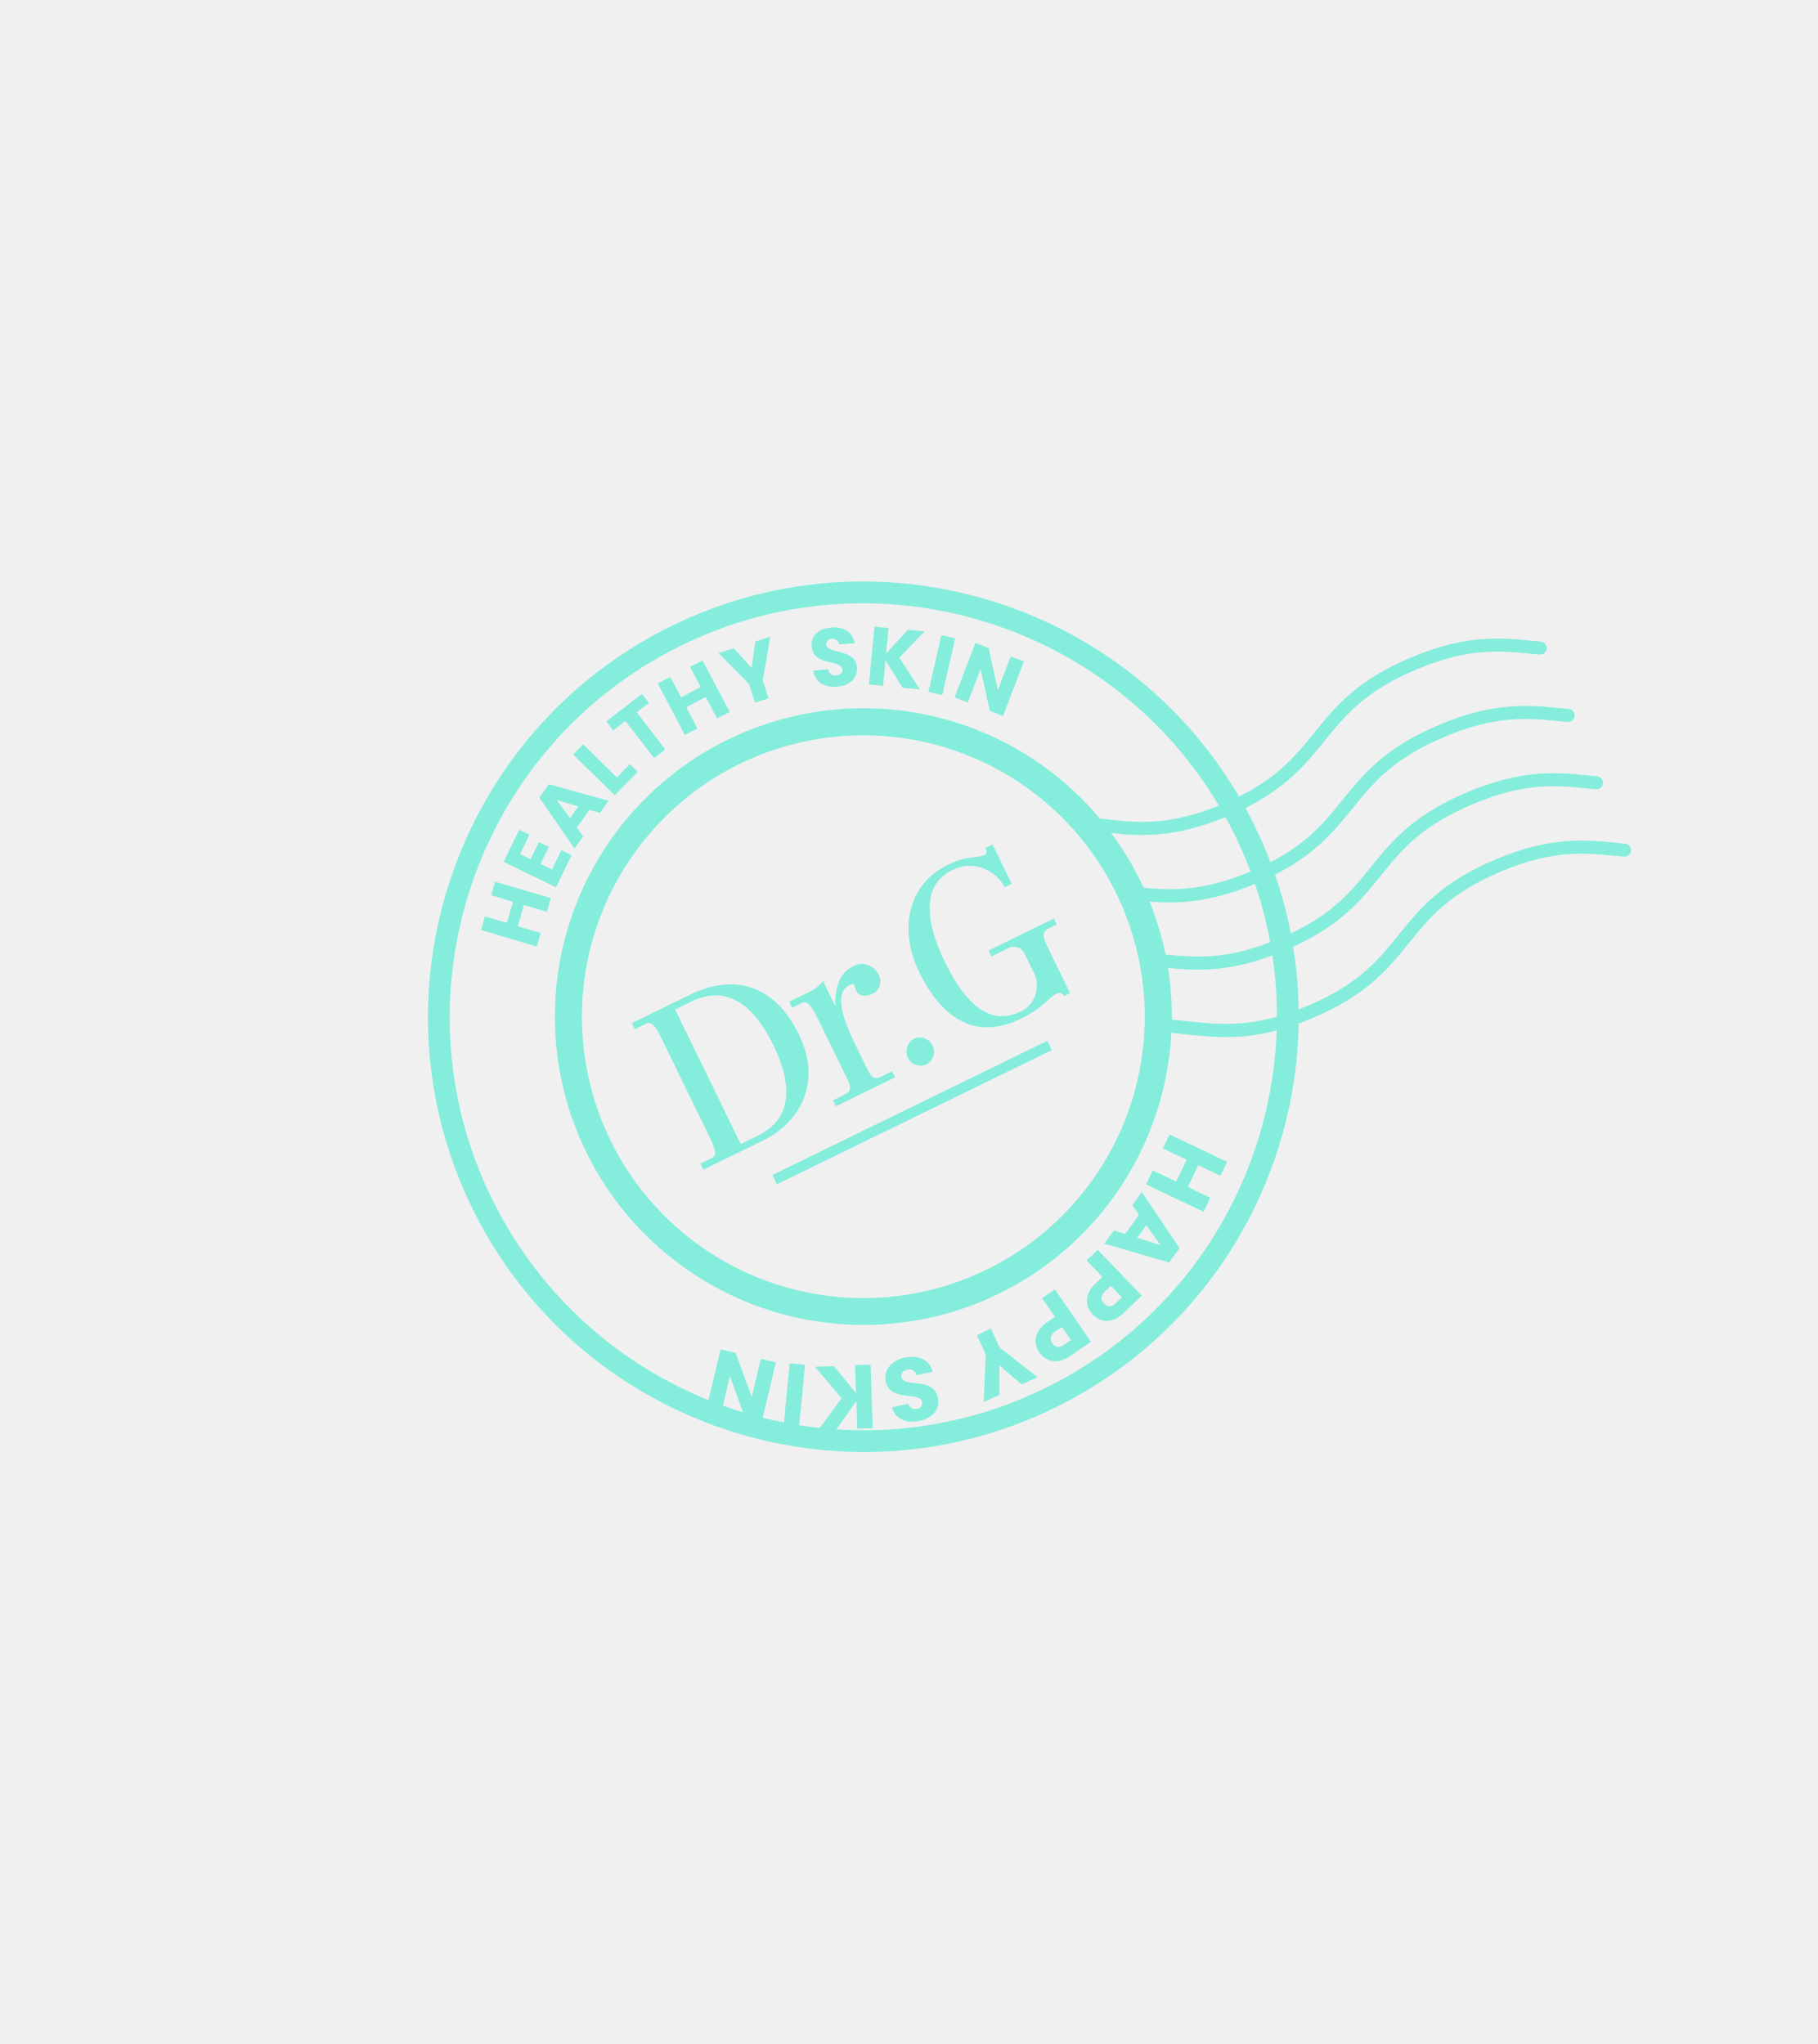
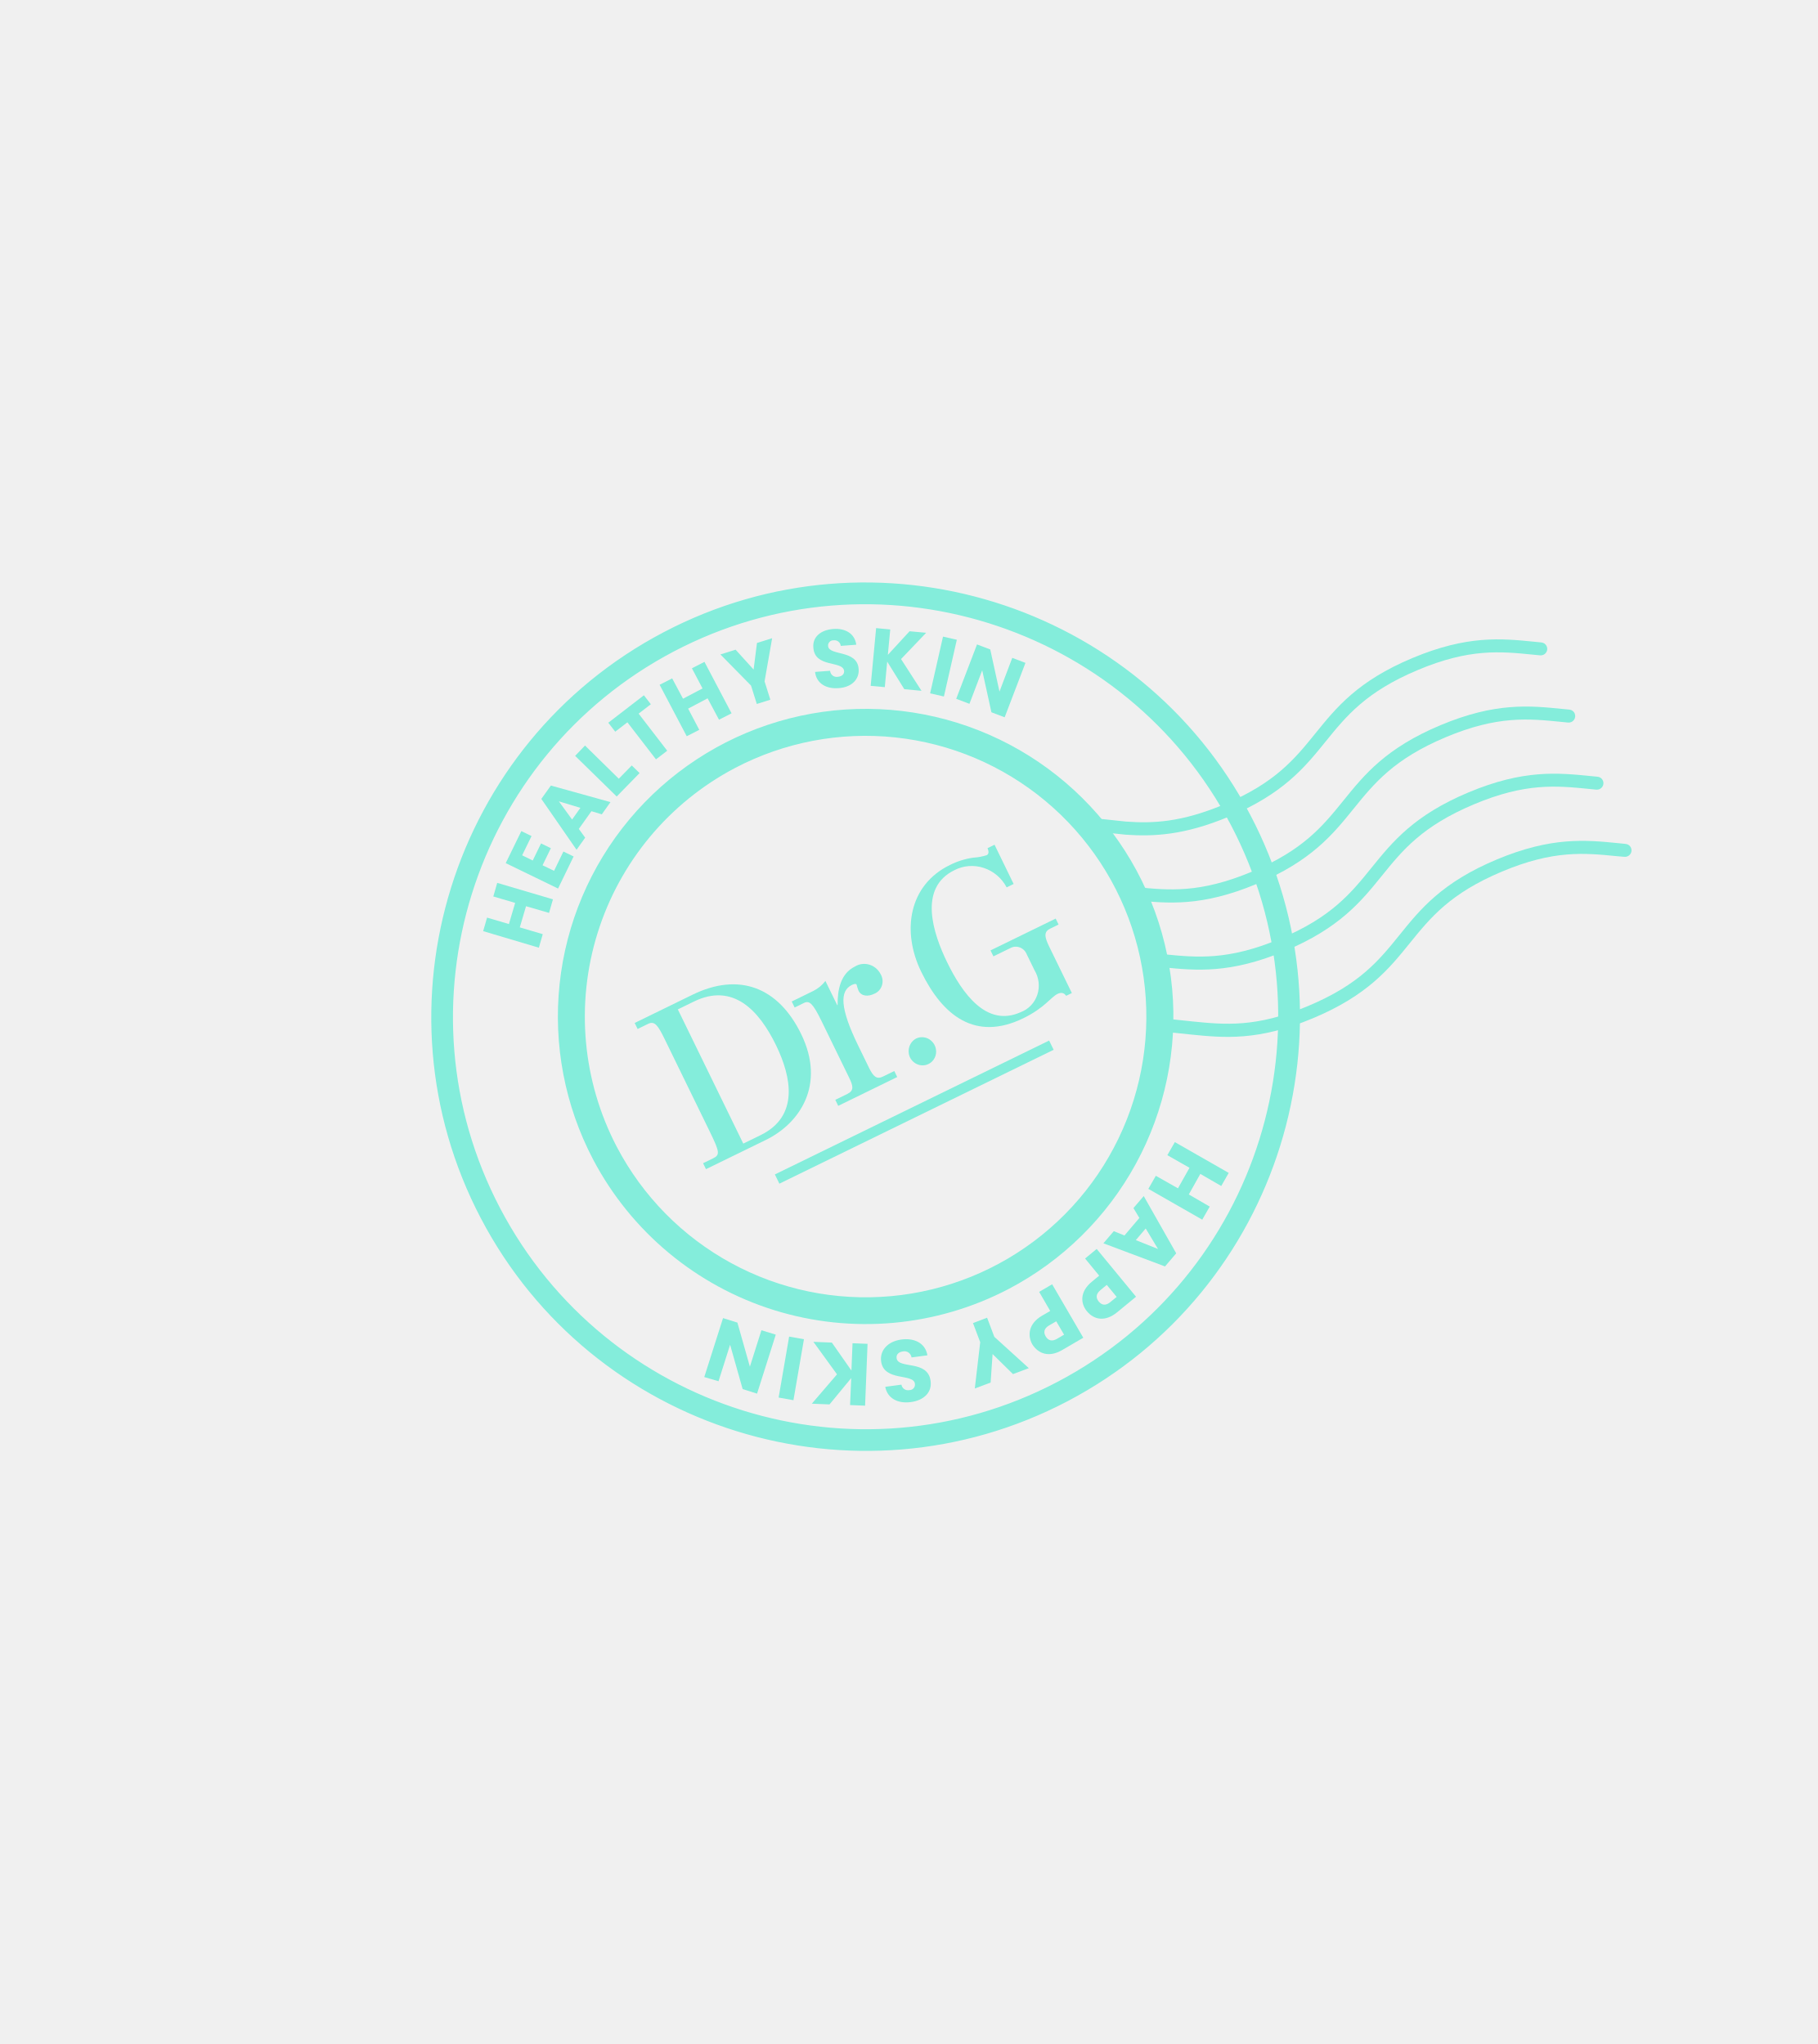
<svg xmlns="http://www.w3.org/2000/svg" width="176" height="198" viewBox="0 0 176 198" fill="none">
-   <path d="M97.484 124.942C102.718 122.199 107.02 117.964 109.847 112.775C112.674 107.586 113.899 101.676 113.367 95.79C112.834 89.905 110.569 84.31 106.856 79.713C103.144 75.115 98.151 71.722 92.51 69.962C86.869 68.202 80.833 68.155 75.165 69.826C69.497 71.496 64.452 74.811 60.667 79.349C56.883 83.887 54.529 89.446 53.904 95.322C53.279 101.198 54.411 107.128 57.156 112.361C60.843 119.369 67.159 124.63 74.719 126.988C82.279 129.347 90.466 128.611 97.484 124.942V124.942ZM70.938 74.347C75.712 71.842 81.122 70.809 86.484 71.379C91.845 71.948 96.917 74.095 101.059 77.547C105.2 80.999 108.225 85.602 109.75 90.774C111.275 95.945 111.233 101.453 109.628 106.6C108.023 111.747 104.928 116.303 100.734 119.691C96.54 123.079 91.436 125.148 86.066 125.635C80.697 126.122 75.303 125.006 70.568 122.428C65.833 119.85 61.968 115.925 59.464 111.151C56.113 104.747 55.439 97.276 57.59 90.376C59.741 83.476 64.542 77.712 70.938 74.347V74.347Z" fill="#84EDDB" />
-   <path d="M102.97 135.393C123.319 124.715 131.187 99.482 120.509 79.133C109.832 58.784 84.6 50.919 64.251 61.597C43.902 72.274 36.035 97.508 46.712 117.856C57.39 138.205 82.617 146.059 102.97 135.393ZM64.765 62.581C84.562 52.194 109.115 59.838 119.517 79.656C129.919 99.475 122.26 124.006 102.441 134.408C82.623 144.81 58.092 137.151 47.69 117.333C37.287 97.514 44.974 72.981 64.765 62.581Z" fill="#84EDDB" stroke="#84EDDB" />
-   <g clip-path="url(#clip0_1828_11019)">
-     <path d="M61.191 99.106L66.815 96.361C71.307 94.168 75.126 95.612 77.351 100.177C79.772 105.143 77.181 108.876 73.93 110.463L68.112 113.303L67.83 112.726L68.792 112.256C69.47 111.925 69.468 111.677 68.507 109.706L64.115 100.697C63.455 99.343 63.138 98.88 62.496 99.193L61.476 99.692L61.191 99.106ZM71.734 110.82L73.415 109.999C77.134 108.184 76.451 104.421 74.907 101.254C73.265 97.886 70.742 95.172 66.948 97.024L65.382 97.789L71.734 110.82Z" fill="#84EDDB" />
-     <path d="M80.666 106.578L81.83 106.01C82.506 105.68 82.402 105.233 82.008 104.425L79.33 98.932C78.505 97.24 78.161 96.91 77.637 97.165L76.72 97.613L76.436 97.029L78.545 96C78.999 95.77 79.395 95.44 79.707 95.035L80.854 97.389L80.892 97.37C80.873 95.909 81.177 94.317 82.57 93.637C82.773 93.51 83 93.428 83.237 93.396C83.474 93.363 83.716 93.38 83.948 93.447C84.181 93.513 84.398 93.627 84.588 93.781C84.777 93.935 84.934 94.127 85.049 94.344C85.153 94.511 85.22 94.699 85.245 94.894C85.27 95.088 85.253 95.285 85.195 95.471C85.136 95.656 85.038 95.825 84.908 95.966C84.777 96.107 84.617 96.216 84.439 96.286C83.896 96.551 83.206 96.565 82.921 95.98C82.845 95.791 82.783 95.596 82.737 95.397C82.667 95.255 82.408 95.361 82.272 95.427C81.088 96.005 81.109 97.663 82.885 101.306L83.944 103.48C84.386 104.387 84.718 104.6 85.301 104.316L86.393 103.782L86.677 104.366L80.95 107.162L80.666 106.578Z" fill="#84EDDB" />
-     <path d="M88.51 100.629C88.747 100.513 89.015 100.472 89.278 100.511C89.542 100.55 89.79 100.668 89.992 100.85C90.193 101.032 90.338 101.269 90.408 101.531C90.479 101.794 90.472 102.07 90.388 102.325C90.304 102.58 90.148 102.802 89.938 102.964C89.728 103.125 89.474 103.218 89.209 103.231C88.944 103.245 88.679 103.178 88.448 103.038C88.217 102.899 88.03 102.694 87.911 102.45C87.766 102.12 87.746 101.749 87.857 101.412C87.968 101.074 88.201 100.795 88.51 100.629" fill="#84EDDB" />
-     <path d="M97.979 85.618L97.301 85.949C96.827 85.05 96.028 84.37 95.077 84.058C94.127 83.746 93.102 83.826 92.226 84.281C88.703 86.001 90.149 90.402 91.53 93.234C92.987 96.224 95.338 99.566 98.659 98.069C99.038 97.927 99.38 97.702 99.66 97.408C99.941 97.114 100.152 96.759 100.28 96.369C100.408 95.979 100.45 95.563 100.401 95.15C100.352 94.738 100.215 94.34 100 93.984L99.246 92.438C99.187 92.289 99.098 92.154 98.985 92.042C98.872 91.929 98.738 91.841 98.591 91.784C98.444 91.727 98.287 91.702 98.131 91.71C97.976 91.718 97.824 91.759 97.686 91.831L96.016 92.646L95.734 92.069L102.061 88.98L102.343 89.558L101.529 89.955C100.908 90.258 100.954 90.722 101.441 91.719L103.63 96.21L103.084 96.477C102.911 96.264 102.696 96.071 102.232 96.298C101.592 96.61 100.994 97.643 98.924 98.654C94.277 100.923 91.096 98.428 89.007 94.144C87.103 90.238 87.764 85.742 91.789 83.777C92.499 83.418 93.264 83.177 94.054 83.065C94.503 83.04 94.946 82.957 95.372 82.818C95.584 82.714 95.574 82.447 95.448 82.138L96.126 81.808L97.979 85.618Z" fill="#84EDDB" />
-     <path d="M101.426 100.823L74.801 113.821L75.239 114.719L101.863 101.721L101.426 100.823Z" fill="#84EDDB" />
-   </g>
-   <path d="M111.197 99.484C111.156 99.385 111.14 99.278 111.152 99.171C111.164 99.064 111.203 98.963 111.265 98.875C111.327 98.788 111.41 98.718 111.506 98.671C111.603 98.625 111.71 98.603 111.817 98.61C112.54 98.654 114.628 98.89 115.322 98.96C118.504 99.276 121.506 99.576 126.533 97.476C131.559 95.376 133.455 93.025 135.461 90.539C137.468 88.054 139.569 85.457 144.889 83.233C150.209 81.01 153.513 81.34 156.71 81.657L157.393 81.727C157.507 81.736 157.615 81.777 157.708 81.844C157.8 81.912 157.871 82.003 157.915 82.109C157.956 82.209 157.971 82.319 157.958 82.427C157.944 82.535 157.903 82.638 157.838 82.726C157.773 82.814 157.687 82.883 157.587 82.927C157.488 82.972 157.379 82.989 157.27 82.979L156.577 82.92C153.397 82.602 150.395 82.303 145.377 84.415C140.359 86.527 138.455 88.866 136.446 91.349C134.438 93.832 132.341 96.433 127.021 98.657C121.701 100.88 118.394 100.552 115.2 100.234C114.512 100.167 112.44 99.934 111.746 99.89C111.628 99.883 111.514 99.844 111.418 99.775C111.321 99.707 111.245 99.613 111.2 99.504L111.197 99.484Z" fill="#84EDDB" />
-   <path d="M110.893 93.226C110.852 93.127 110.837 93.019 110.848 92.913C110.86 92.806 110.899 92.705 110.961 92.617C111.023 92.53 111.106 92.46 111.203 92.413C111.299 92.367 111.406 92.346 111.513 92.352C112.236 92.396 111.903 92.366 112.595 92.437C115.776 92.753 118.779 93.053 123.805 90.953C128.832 88.853 130.728 86.502 132.738 84.017C134.749 81.532 136.841 78.934 142.161 76.711C147.482 74.487 150.788 74.816 153.983 75.134L154.671 75.2C154.784 75.211 154.892 75.252 154.984 75.32C155.075 75.387 155.147 75.479 155.19 75.584C155.231 75.685 155.246 75.794 155.233 75.903C155.219 76.011 155.178 76.114 155.113 76.201C155.049 76.289 154.962 76.358 154.863 76.403C154.763 76.447 154.654 76.465 154.545 76.454L153.86 76.387C150.678 76.07 147.676 75.77 142.658 77.882C137.64 79.995 135.735 82.334 133.727 84.817C131.719 87.299 129.621 89.901 124.301 92.125C118.981 94.348 115.675 94.02 112.48 93.701C111.792 93.635 112.144 93.666 111.451 93.623C111.333 93.616 111.219 93.576 111.122 93.508C111.025 93.44 110.95 93.346 110.904 93.237L110.893 93.226Z" fill="#84EDDB" />
-   <path d="M110.246 86.793C110.205 86.694 110.189 86.586 110.201 86.48C110.213 86.373 110.252 86.271 110.314 86.184C110.376 86.096 110.459 86.026 110.555 85.98C110.652 85.933 110.759 85.912 110.866 85.918C111.589 85.963 109.176 85.843 109.87 85.912C113.05 86.23 116.052 86.53 121.079 84.43C126.105 82.33 128.001 79.979 130.011 77.494C132.022 75.009 134.114 72.415 139.43 70.191C144.746 67.967 148.054 68.298 151.249 68.616L151.934 68.684C152.047 68.695 152.155 68.737 152.246 68.805C152.338 68.873 152.408 68.964 152.451 69.07C152.493 69.17 152.508 69.28 152.494 69.388C152.481 69.496 152.44 69.599 152.375 69.687C152.31 69.775 152.223 69.844 152.124 69.888C152.024 69.933 151.915 69.951 151.807 69.94L151.121 69.872C147.942 69.554 144.937 69.256 139.921 71.367C134.906 73.477 132.999 75.818 130.988 78.302C128.978 80.787 126.885 83.385 121.563 85.61C116.24 87.836 112.938 87.504 109.742 87.187C109.054 87.121 111.488 87.24 110.791 87.198C110.673 87.191 110.56 87.151 110.463 87.082C110.367 87.014 110.291 86.92 110.245 86.812L110.246 86.793Z" fill="#84EDDB" />
-   <path d="M104.584 80.059C104.542 79.96 104.527 79.853 104.539 79.746C104.551 79.64 104.589 79.538 104.651 79.45C104.713 79.363 104.797 79.293 104.893 79.246C104.99 79.2 105.097 79.179 105.204 79.185C105.929 79.228 104.562 79.118 105.256 79.187C105.839 79.245 105.223 79.15 108.887 79.547C111.491 79.736 114.246 79.622 118.352 77.907C123.378 75.807 125.274 73.456 127.284 70.971C129.295 68.486 131.388 65.888 136.71 63.663C142.033 61.438 145.335 61.77 148.529 62.088L149.214 62.156C149.328 62.166 149.436 62.208 149.528 62.275C149.619 62.343 149.69 62.434 149.734 62.54C149.776 62.64 149.791 62.75 149.778 62.858C149.765 62.966 149.724 63.069 149.659 63.156C149.594 63.244 149.508 63.313 149.409 63.357C149.309 63.401 149.2 63.419 149.092 63.408L148.404 63.342C145.224 63.024 142.222 62.724 137.204 64.837C132.186 66.949 130.282 69.288 128.271 71.772C126.26 74.257 124.168 76.855 118.845 79.081C114.531 80.884 111.545 81.008 108.866 80.821C105.159 80.422 105.743 80.515 105.137 80.455C105.833 80.497 104.45 80.385 105.137 80.455C105.019 80.448 104.905 80.408 104.809 80.34C104.712 80.272 104.637 80.178 104.591 80.069L104.584 80.059Z" fill="#84EDDB" />
-   <g clip-path="url(#clip1_1828_11019)">
-     <path d="M50.741 87.671L50.136 89.721L52.363 90.381L51.984 91.693L46.584 90.087L46.963 88.774L49.081 89.399L49.686 87.348L47.569 86.724L47.947 85.407L53.35 87.002L52.972 88.32L50.741 87.671Z" fill="#84EDDB" />
-     <path d="M51.275 80.861L50.364 82.729L51.391 83.231L52.196 81.575L53.148 82.039L52.343 83.695L53.459 84.233L54.364 82.361L55.353 82.841L53.846 85.951L48.773 83.487L50.286 80.381L51.275 80.861Z" fill="#84EDDB" />
-     <path d="M57.082 78.454L55.859 80.17L56.475 81.019L55.639 82.194L52.226 77.26L53.151 75.966L58.929 77.571L58.089 78.756L57.082 78.454ZM53.923 77.496L55.207 79.259L56.011 78.128L53.923 77.496Z" fill="#84EDDB" />
-     <path d="M56.462 72.093L59.736 75.31L60.995 74.024L61.752 74.764L59.533 77.034L55.504 73.092L56.462 72.093Z" fill="#84EDDB" />
-     <path d="M58.717 69.879L62.169 67.218L62.842 68.087L61.658 68.997L64.429 72.596L63.339 73.431L60.569 69.838L59.39 70.748L58.717 69.879Z" fill="#84EDDB" />
-     <path d="M68.345 67.514L66.459 68.512L67.538 70.568L66.322 71.189L63.695 66.2L64.912 65.579L65.963 67.551L67.855 66.553L66.825 64.599L68.042 63.978L70.668 68.967L69.452 69.588L68.345 67.514Z" fill="#84EDDB" />
-     <path d="M69.588 63.26L71.056 62.796L72.804 64.722L73.132 62.143L74.602 61.685L73.868 65.871L74.426 67.648L73.114 68.061L72.555 66.279L69.588 63.26Z" fill="#84EDDB" />
-     <path d="M81.086 66.516C79.877 66.632 78.886 66.081 78.762 64.948L80.22 64.839C80.226 64.928 80.251 65.014 80.292 65.093C80.334 65.171 80.391 65.24 80.461 65.296C80.531 65.351 80.612 65.39 80.698 65.412C80.784 65.434 80.874 65.438 80.962 65.424C81.361 65.385 81.604 65.175 81.578 64.86C81.479 63.82 78.733 64.593 78.598 62.598C78.496 61.534 79.346 60.877 80.522 60.785C81.699 60.692 82.619 61.24 82.757 62.311L81.254 62.425C81.246 62.343 81.221 62.264 81.181 62.192C81.142 62.121 81.088 62.058 81.023 62.007C80.959 61.957 80.884 61.92 80.805 61.899C80.726 61.879 80.643 61.874 80.562 61.886C80.489 61.88 80.415 61.891 80.346 61.917C80.277 61.943 80.215 61.984 80.163 62.038C80.112 62.09 80.073 62.154 80.049 62.224C80.025 62.294 80.017 62.368 80.025 62.441C80.119 63.416 82.846 62.772 82.986 64.65C83.075 65.579 82.399 66.421 81.086 66.516Z" fill="#84EDDB" />
-     <path d="M85.754 63.95L85.522 66.429L84.153 66.303L84.681 60.704L86.05 60.835L85.817 63.299L87.923 61.009L89.531 61.157L87.097 63.706L89.081 66.784L87.412 66.626L85.754 63.95Z" fill="#84EDDB" />
-     <path d="M91.165 61.526L92.505 61.831L91.252 67.333L89.916 67.027L91.165 61.526Z" fill="#84EDDB" />
-     <path d="M99.156 64.074L97.14 69.351L95.857 68.864L94.963 64.793L93.726 68.044L92.443 67.557L94.46 62.284L95.743 62.772L96.638 66.857L97.879 63.586L99.156 64.074Z" fill="#84EDDB" />
-   </g>
-   <g clip-path="url(#clip2_1828_11019)">
-     <path d="M113.919 114.457L114.909 112.334L112.619 111.25L113.264 109.896L118.837 112.549L118.192 113.903L116.029 112.86L115.039 114.984L117.206 116.031L116.561 117.384L110.987 114.732L111.632 113.378L113.919 114.457Z" fill="#84EDDB" />
-     <path d="M108.965 119.532L110.313 117.681L109.652 116.745L110.583 115.477L114.23 120.914L113.217 122.299L106.936 120.463L107.876 119.182L108.965 119.532ZM112.393 120.62L111.019 118.678L110.126 119.904L112.393 120.62Z" fill="#84EDDB" />
-     <path d="M106.091 124.339L106.758 123.697L105.235 122.101L106.313 121.065L110.571 125.511L108.817 127.189C107.726 128.234 106.594 128.136 105.811 127.32C105.1 126.58 104.948 125.417 106.091 124.339ZM106.991 125.121C106.563 125.535 106.583 125.925 106.911 126.268C107.239 126.61 107.632 126.649 108.061 126.235L108.652 125.672L107.582 124.558L106.991 125.121Z" fill="#84EDDB" />
-     <path d="M101.403 128.086L102.168 127.562L100.928 125.752L102.16 124.902L105.647 129.972L103.646 131.349C102.409 132.203 101.326 131.916 100.642 131.012C100.077 130.147 100.11 128.975 101.403 128.086ZM102.172 129.002C101.679 129.341 101.64 129.734 101.911 130.12C102.182 130.505 102.559 130.612 103.047 130.277L103.718 129.811L102.841 128.543L102.172 129.002Z" fill="#84EDDB" />
-     <path d="M100.476 133.398L98.95 134.106L96.779 132.272L96.797 135.11L95.271 135.818L95.463 131.187L94.603 129.343L95.963 128.706L96.822 130.549L100.476 133.398Z" fill="#84EDDB" />
-     <path d="M87.587 131.52C88.875 131.233 90.029 131.678 90.324 132.884L88.765 133.212C88.744 133.117 88.704 133.027 88.647 132.948C88.591 132.868 88.518 132.802 88.435 132.752C88.351 132.701 88.258 132.669 88.161 132.656C88.065 132.644 87.966 132.651 87.873 132.678C87.446 132.767 87.213 133.04 87.289 133.395C87.521 134.51 90.41 133.279 90.833 135.419C91.07 136.558 90.266 137.393 89.011 137.65C87.755 137.906 86.679 137.456 86.379 136.323L87.966 135.988C87.987 136.074 88.025 136.156 88.079 136.227C88.132 136.299 88.199 136.359 88.276 136.404C88.353 136.449 88.438 136.478 88.527 136.489C88.615 136.501 88.705 136.494 88.791 136.469C88.871 136.465 88.95 136.444 89.021 136.406C89.093 136.368 89.154 136.314 89.203 136.25C89.251 136.185 89.284 136.11 89.3 136.031C89.316 135.952 89.314 135.871 89.295 135.792C89.076 134.749 86.199 135.841 85.778 133.823C85.569 132.82 86.198 131.836 87.587 131.52Z" fill="#84EDDB" />
-     <path d="M82.903 134.962L82.81 132.243L84.303 132.191L84.519 138.342L83.026 138.393L82.94 135.71L80.984 138.482L79.224 138.543L81.502 135.445L78.921 132.396L80.756 132.334L82.903 134.962Z" fill="#84EDDB" />
-     <path d="M77.376 138.334L75.887 138.183L76.473 132.058L77.962 132.209L77.376 138.334Z" fill="#84EDDB" />
-     <path d="M68.363 136.704L69.783 130.717L71.241 131.056L72.808 135.332L73.68 131.636L75.136 131.963L73.72 137.954L72.258 137.61L70.683 133.306L69.806 137.013L68.363 136.704Z" fill="#84EDDB" />
+   <g clip-path="url(#clip0_73_23465)">
+     <path d="M97.672 124.866C102.893 122.128 107.185 117.904 110.005 112.727C112.825 107.55 114.046 101.654 113.515 95.782C112.983 89.911 110.722 84.33 107.019 79.743C103.315 75.157 98.334 71.772 92.706 70.017C87.078 68.262 81.056 68.215 75.402 69.882C69.748 71.549 64.715 74.856 60.94 79.384C57.165 83.912 54.817 89.457 54.194 95.32C53.571 101.182 54.7 107.097 57.439 112.317C61.118 119.309 67.419 124.556 74.961 126.909C82.503 129.261 90.671 128.526 97.672 124.866ZM71.185 74.393C75.948 71.894 81.345 70.863 86.694 71.431C92.043 71.999 97.103 74.14 101.235 77.584C105.366 81.028 108.384 85.619 109.906 90.778C111.428 95.937 111.386 101.431 109.786 106.566C108.185 111.702 105.098 116.247 100.914 119.627C96.73 123.008 91.638 125.072 86.281 125.558C80.925 126.044 75.544 124.931 70.82 122.359C66.096 119.788 62.24 115.873 59.741 111.11C56.398 104.722 55.725 97.268 57.871 90.385C60.016 83.501 64.805 77.75 71.185 74.393Z" fill="#84EDDB" />
+     <path d="M103.147 135.296C123.447 124.643 131.294 99.469 120.64 79.169C109.987 58.87 84.815 51.025 64.515 61.679C44.216 72.332 36.369 97.506 47.022 117.805C57.676 138.105 82.844 145.938 103.147 135.296ZM65.028 62.661C84.777 52.297 109.272 59.921 119.651 79.692C130.03 99.462 122.39 123.935 102.62 134.314C82.849 144.693 58.376 137.053 47.997 117.283C37.618 97.512 45.286 73.038 65.028 62.661Z" fill="#84EDDB" stroke="#84EDDB" stroke-width="0.999" />
+     <g clip-path="url(#clip1_73_23465)">
+       <path d="M61.463 99.094L67.073 96.354C71.554 94.166 75.364 95.607 77.584 100.161C80 105.114 77.416 108.838 74.172 110.422L68.368 113.256L68.087 112.68L69.047 112.212C69.723 111.882 69.721 111.634 68.763 109.668L64.38 100.68C63.722 99.33 63.405 98.868 62.765 99.18L61.748 99.677L61.463 99.094ZM71.982 110.779L73.659 109.96C77.369 108.148 76.687 104.395 75.146 101.235C73.508 97.875 70.991 95.168 67.206 97.016L65.644 97.779L71.982 110.779Z" fill="#84EDDB" />
+       <path d="M80.893 106.539L82.055 105.972C82.729 105.643 82.625 105.197 82.232 104.391L79.56 98.911C78.737 97.224 78.394 96.894 77.871 97.149L76.957 97.595L76.673 97.013L78.777 95.986C79.23 95.756 79.625 95.427 79.936 95.023L81.081 97.371L81.118 97.353C81.099 95.895 81.402 94.307 82.792 93.628C82.994 93.502 83.221 93.42 83.457 93.387C83.694 93.355 83.935 93.372 84.167 93.438C84.399 93.504 84.616 93.618 84.805 93.772C84.994 93.926 85.151 94.117 85.266 94.333C85.369 94.5 85.436 94.687 85.461 94.882C85.486 95.076 85.469 95.273 85.411 95.458C85.353 95.643 85.255 95.811 85.124 95.952C84.994 96.092 84.834 96.201 84.656 96.271C84.115 96.535 83.427 96.549 83.142 95.966C83.066 95.777 83.005 95.582 82.959 95.384C82.889 95.242 82.63 95.348 82.494 95.414C81.313 95.991 81.335 97.645 83.107 101.279L84.164 103.448C84.605 104.352 84.936 104.565 85.517 104.281L86.607 103.749L86.89 104.331L81.177 107.121L80.893 106.539Z" fill="#84EDDB" />
+       <path d="M88.717 100.603C88.954 100.487 89.221 100.446 89.484 100.485C89.747 100.525 89.995 100.642 90.195 100.823C90.396 101.005 90.541 101.241 90.611 101.503C90.681 101.765 90.674 102.04 90.591 102.295C90.507 102.549 90.351 102.771 90.142 102.932C89.932 103.093 89.68 103.186 89.415 103.199C89.15 103.213 88.886 103.146 88.656 103.007C88.425 102.868 88.239 102.664 88.12 102.419C87.975 102.091 87.956 101.721 88.066 101.384C88.177 101.047 88.409 100.768 88.717 100.603Z" fill="#84EDDB" />
+       <path d="M98.163 85.629L97.487 85.959C97.014 85.062 96.217 84.384 95.269 84.073C94.32 83.761 93.298 83.841 92.424 84.296C88.91 86.012 90.353 90.402 91.73 93.227C93.184 96.21 95.53 99.544 98.843 98.05C99.221 97.909 99.562 97.684 99.842 97.39C100.121 97.097 100.332 96.743 100.46 96.354C100.588 95.965 100.629 95.55 100.58 95.138C100.532 94.727 100.395 94.33 100.18 93.975L99.428 92.432C99.369 92.284 99.28 92.15 99.167 92.037C99.055 91.925 98.921 91.838 98.774 91.781C98.627 91.724 98.471 91.698 98.316 91.706C98.16 91.714 98.009 91.755 97.872 91.827L96.206 92.641L95.925 92.064L102.236 88.983L102.517 89.559L101.705 89.955C101.086 90.258 101.132 90.721 101.617 91.715L103.802 96.196L103.257 96.462C103.084 96.25 102.87 96.057 102.407 96.283C101.768 96.595 101.172 97.625 99.107 98.633C94.471 100.897 91.297 98.409 89.214 94.135C87.314 90.239 87.973 85.753 91.988 83.793C92.696 83.434 93.459 83.194 94.248 83.082C94.696 83.057 95.137 82.974 95.562 82.836C95.774 82.732 95.764 82.466 95.639 82.158L96.315 81.828L98.163 85.629Z" fill="#84EDDB" />
+       <path d="M101.601 100.797L75.041 113.766L75.478 114.661L102.038 101.692L101.601 100.797Z" fill="#84EDDB" />
+     </g>
+     <path d="M111.35 99.468C111.309 99.369 111.294 99.262 111.306 99.156C111.318 99.049 111.356 98.948 111.418 98.861C111.48 98.773 111.563 98.703 111.659 98.657C111.756 98.611 111.862 98.59 111.969 98.596C112.69 98.64 114.773 98.875 115.466 98.945C118.64 99.26 121.635 99.559 126.65 97.463C131.664 95.368 133.555 93.022 135.556 90.543C137.558 88.063 139.654 85.472 144.961 83.254C150.268 81.035 153.565 81.364 156.754 81.68L157.435 81.75C157.549 81.759 157.657 81.8 157.749 81.867C157.841 81.934 157.912 82.025 157.956 82.131C157.997 82.231 158.012 82.341 157.999 82.449C157.985 82.556 157.944 82.659 157.88 82.746C157.815 82.834 157.729 82.903 157.629 82.947C157.53 82.992 157.421 83.01 157.313 82.999L156.621 82.941C153.449 82.624 150.454 82.325 145.448 84.432C140.442 86.54 138.543 88.873 136.539 91.35C134.536 93.828 132.444 96.423 127.137 98.642C121.829 100.86 118.53 100.533 115.344 100.215C114.658 100.149 112.591 99.916 111.899 99.873C111.781 99.866 111.667 99.827 111.571 99.759C111.474 99.691 111.399 99.597 111.354 99.488L111.35 99.468Z" fill="#84EDDB" />
+     <path d="M111.046 93.227C111.005 93.128 110.99 93.02 111.002 92.914C111.013 92.808 111.052 92.707 111.114 92.619C111.176 92.532 111.259 92.462 111.355 92.415C111.451 92.369 111.558 92.348 111.665 92.354C112.386 92.398 112.054 92.368 112.744 92.439C115.918 92.754 118.913 93.053 123.928 90.958C128.942 88.862 130.833 86.517 132.838 84.038C134.844 81.559 136.932 78.967 142.239 76.748C147.546 74.53 150.845 74.857 154.032 75.175L154.718 75.241C154.831 75.251 154.939 75.292 155.03 75.36C155.122 75.427 155.193 75.518 155.236 75.624C155.278 75.724 155.292 75.834 155.279 75.941C155.266 76.049 155.225 76.152 155.16 76.239C155.095 76.327 155.009 76.396 154.91 76.44C154.81 76.484 154.701 76.502 154.593 76.492L153.909 76.424C150.735 76.109 147.74 75.81 142.734 77.917C137.728 80.025 135.828 82.358 133.825 84.836C131.822 87.313 129.73 89.908 124.422 92.127C119.115 94.346 115.816 94.018 112.63 93.701C111.943 93.635 112.295 93.666 111.602 93.622C111.485 93.616 111.371 93.576 111.274 93.508C111.178 93.44 111.103 93.346 111.057 93.237L111.046 93.227Z" fill="#84EDDB" />
+     <path d="M110.4 86.808C110.359 86.709 110.343 86.602 110.355 86.495C110.367 86.389 110.406 86.287 110.467 86.2C110.529 86.113 110.612 86.043 110.709 85.997C110.805 85.95 110.911 85.929 111.018 85.935C111.74 85.98 109.333 85.86 110.025 85.929C113.197 86.246 116.192 86.545 121.207 84.45C126.221 82.354 128.112 80.009 130.118 77.53C132.123 75.051 134.21 72.463 139.513 70.244C144.816 68.024 148.117 68.354 151.304 68.672L151.988 68.74C152.1 68.751 152.208 68.792 152.299 68.86C152.39 68.928 152.461 69.019 152.503 69.124C152.545 69.225 152.559 69.334 152.546 69.442C152.533 69.55 152.492 69.653 152.427 69.74C152.362 69.827 152.276 69.897 152.177 69.941C152.078 69.985 151.968 70.003 151.86 69.993L151.176 69.925C148.004 69.608 145.007 69.311 140.003 71.416C135 73.522 133.098 75.857 131.092 78.336C129.087 80.815 126.999 83.407 121.69 85.627C116.38 87.848 113.086 87.517 109.897 87.201C109.21 87.135 111.639 87.254 110.944 87.212C110.826 87.205 110.713 87.165 110.617 87.097C110.52 87.029 110.445 86.935 110.399 86.827L110.4 86.808Z" fill="#84EDDB" />
+     <path d="M104.752 80.096C104.71 79.998 104.695 79.89 104.707 79.784C104.719 79.678 104.757 79.576 104.819 79.489C104.881 79.402 104.964 79.332 105.06 79.285C105.157 79.239 105.263 79.218 105.37 79.224C106.094 79.266 104.73 79.157 105.422 79.226C106.004 79.284 105.389 79.189 109.045 79.585C111.643 79.774 114.391 79.659 118.487 77.948C123.501 75.853 125.392 73.507 127.398 71.028C129.403 68.549 131.491 65.957 136.8 63.737C142.11 61.516 145.404 61.847 148.591 62.165L149.275 62.233C149.388 62.243 149.496 62.284 149.587 62.352C149.679 62.419 149.75 62.51 149.793 62.615C149.835 62.716 149.85 62.825 149.837 62.933C149.824 63.041 149.783 63.143 149.718 63.23C149.654 63.318 149.568 63.387 149.468 63.431C149.369 63.475 149.26 63.493 149.152 63.482L148.466 63.416C145.294 63.099 142.299 62.8 137.293 64.908C132.287 67.015 130.388 69.349 128.382 71.828C126.376 74.306 124.289 76.898 118.979 79.119C114.676 80.918 111.696 81.042 109.023 80.856C105.326 80.459 105.908 80.551 105.304 80.491C105.998 80.533 104.618 80.421 105.304 80.491C105.186 80.484 105.073 80.444 104.976 80.376C104.88 80.308 104.804 80.215 104.758 80.106L104.752 80.096Z" fill="#84EDDB" />
+     <g clip-path="url(#clip2_73_23465)">
+       <path d="M50.944 87.785L50.339 89.834L52.563 90.492L52.185 91.803L46.791 90.199L47.169 88.888L49.285 89.511L49.89 87.463L47.774 86.84L48.152 85.523L53.55 87.117L53.172 88.433L50.944 87.785Z" fill="#84EDDB" />
+       <path d="M51.476 80.988L50.566 82.853L51.592 83.355L52.396 81.701L53.347 82.164L52.543 83.818L53.658 84.356L54.562 82.486L55.55 82.965L54.044 86.072L48.976 83.611L50.488 80.508L51.476 80.988Z" fill="#84EDDB" />
+       <path d="M57.276 78.581L56.054 80.296L56.67 81.144L55.835 82.317L52.425 77.389L53.349 76.096L59.121 77.699L58.282 78.883L57.276 78.581ZM54.12 77.624L55.403 79.386L56.206 78.256L54.12 77.624Z" fill="#84EDDB" />
+       <path d="M56.655 72.22L59.926 75.434L61.183 74.149L61.939 74.888L59.723 77.156L55.697 73.219L56.655 72.22Z" fill="#84EDDB" />
+       <path d="M58.909 70.01L62.357 67.351L63.03 68.219L61.847 69.129L64.616 72.723L63.527 73.558L60.759 69.969L59.581 70.877L58.909 70.01Z" fill="#84EDDB" />
+       <path d="M68.526 67.648L66.641 68.644L67.72 70.698L66.505 71.318L63.88 66.334L65.096 65.714L66.146 67.684L68.036 66.687L67.007 64.735L68.223 64.114L70.847 69.098L69.632 69.718L68.526 67.648Z" fill="#84EDDB" />
+       <path d="M69.768 63.396L71.235 62.933L72.982 64.856L73.309 62.281L74.777 61.822L74.044 66.004L74.602 67.78L73.291 68.193L72.733 66.412L69.768 63.396Z" fill="#84EDDB" />
+       <path d="M81.256 66.654C80.047 66.77 79.057 66.22 78.934 65.088L80.39 64.978C80.396 65.067 80.42 65.153 80.462 65.232C80.504 65.311 80.561 65.38 80.631 65.435C80.701 65.49 80.781 65.529 80.867 65.551C80.954 65.573 81.043 65.577 81.131 65.562C81.53 65.524 81.772 65.314 81.747 64.999C81.647 63.961 78.905 64.733 78.769 62.74C78.667 61.677 79.516 61.021 80.692 60.928C81.867 60.836 82.786 61.383 82.924 62.453L81.423 62.566C81.415 62.485 81.39 62.406 81.35 62.334C81.311 62.263 81.257 62.2 81.192 62.15C81.128 62.099 81.053 62.063 80.974 62.042C80.895 62.021 80.813 62.016 80.732 62.028C80.658 62.023 80.584 62.033 80.515 62.059C80.447 62.086 80.384 62.127 80.333 62.18C80.282 62.233 80.243 62.297 80.219 62.366C80.195 62.436 80.187 62.51 80.195 62.583C80.289 63.557 83.013 62.913 83.153 64.789C83.242 65.718 82.567 66.558 81.256 66.654Z" fill="#84EDDB" />
+       <path d="M85.918 64.087L85.687 66.563L84.319 66.438L84.847 60.844L86.214 60.975L85.982 63.436L88.085 61.149L89.692 61.297L87.26 63.843L89.243 66.918L87.575 66.76L85.918 64.087Z" fill="#84EDDB" />
+       <path d="M91.324 61.667L92.663 61.972L91.411 67.469L90.077 67.163L91.324 61.667Z" fill="#84EDDB" />
+       <path d="M99.309 64.212L97.295 69.484L96.013 68.998L95.12 64.931L93.884 68.179L92.603 67.692L94.618 62.425L95.899 62.912L96.794 66.993L98.032 63.725L99.309 64.212Z" fill="#84EDDB" />
+     </g>
+     <g clip-path="url(#clip3_73_23465)">
+       <path d="M114.078 115.112L115.195 113.122L113.05 111.902L113.775 110.634L118.995 113.618L118.269 114.886L116.244 113.715L115.128 115.705L117.155 116.881L116.43 118.148L111.21 115.164L111.936 113.897L114.078 115.112Z" fill="#84EDDB" />
+       <path d="M108.896 119.681L110.34 117.982L109.767 117.024L110.763 115.861L113.909 121.408L112.823 122.679L106.857 120.437L107.864 119.261L108.896 119.681ZM112.146 120.989L110.954 119.002L109.997 120.127L112.146 120.989Z" fill="#84EDDB" />
+       <path d="M105.752 124.147L106.448 123.572L105.084 121.911L106.207 120.984L110.018 125.613L108.192 127.114C107.056 128.05 105.963 127.872 105.262 127.022C104.626 126.251 104.563 125.11 105.752 124.147ZM106.57 124.972C106.123 125.343 106.114 125.723 106.408 126.08C106.701 126.437 107.081 126.503 107.527 126.133L108.142 125.628L107.184 124.468L106.57 124.972Z" fill="#84EDDB" />
+       <path d="M100.925 127.443L101.706 126.991L100.635 125.142L101.894 124.406L104.91 129.585L102.865 130.777C101.602 131.515 100.571 131.158 99.972 130.229C99.487 129.349 99.605 128.212 100.925 127.443ZM101.605 128.389C101.102 128.682 101.035 129.061 101.27 129.456C101.506 129.85 101.863 129.981 102.362 129.692L103.048 129.288L102.289 127.993L101.605 128.389Z" fill="#84EDDB" />
+       <path d="M99.635 132.532L98.101 133.108L96.126 131.168L95.936 133.926L94.403 134.502L94.927 130.017L94.228 128.164L95.594 127.645L96.294 129.498L99.635 132.532Z" fill="#84EDDB" />
+       <path d="M87.256 129.763C88.527 129.578 89.616 130.095 89.814 131.288L88.276 131.493C88.263 131.399 88.231 131.308 88.181 131.227C88.132 131.146 88.066 131.076 87.989 131.021C87.911 130.967 87.823 130.928 87.73 130.909C87.637 130.89 87.541 130.89 87.448 130.909C87.027 130.965 86.781 131.212 86.829 131.562C86.973 132.663 89.869 131.678 90.124 133.787C90.271 134.911 89.429 135.664 88.19 135.821C86.952 135.978 85.94 135.463 85.731 134.34L87.297 134.13C87.311 134.216 87.342 134.298 87.389 134.372C87.435 134.445 87.496 134.508 87.568 134.557C87.639 134.607 87.72 134.641 87.805 134.659C87.89 134.676 87.978 134.676 88.063 134.659C88.142 134.661 88.22 134.645 88.292 134.613C88.363 134.582 88.427 134.534 88.479 134.475C88.531 134.416 88.568 134.346 88.59 134.27C88.611 134.195 88.615 134.115 88.603 134.038C88.466 133.008 85.592 133.859 85.33 131.868C85.201 130.879 85.883 129.969 87.256 129.763Z" fill="#84EDDB" />
+       <path d="M82.455 132.765L82.563 130.117L84.017 130.176L83.778 136.166L82.324 136.106L82.436 133.494L80.334 136.044L78.619 135.974L81.059 133.131L78.774 129.982L80.561 130.055L82.455 132.765Z" fill="#84EDDB" />
+       <path d="M76.84 135.637L75.405 135.381L76.422 129.474L77.857 129.73L76.84 135.637Z" fill="#84EDDB" />
+       <path d="M68.204 133.394L70.021 127.683L71.413 128.119L72.622 132.387L73.739 128.86L75.129 129.284L73.316 135L71.921 134.56L70.706 130.263L69.584 133.8L68.204 133.394Z" fill="#84EDDB" />
+     </g>
  </g>
  <defs>
-     <clipPath id="clip0_1828_11019">
-       <rect width="41.175" height="20.547" fill="white" transform="matrix(0.898627 -0.438713 0.438184 0.898885 61.0364 98.7896)" />
+     <clipPath id="clip0_73_23465">
+       <rect width="145.039" height="138.474" fill="white" transform="matrix(-0.812226 0.583343 0.583343 0.812226 118 0)" />
    </clipPath>
-     <clipPath id="clip1_1828_11019">
-       <rect width="54.812" height="28.051" fill="white" transform="translate(44.1107 64.2573) rotate(-5.47141)" />
+     <clipPath id="clip1_73_23465">
+       <rect width="41.077" height="20.498" fill="white" transform="matrix(0.898597 -0.438775 0.438246 0.898855 61.3086 98.7734)" />
    </clipPath>
-     <clipPath id="clip2_1828_11019">
-       <rect width="54.819" height="21.038" fill="white" transform="translate(65.9993 133.58) rotate(-37.1179)" />
+     <clipPath id="clip2_73_23465">
+       <rect width="54.757" height="28.023" fill="white" transform="translate(44.3164 64.3984) rotate(-5.47538)" />
+     </clipPath>
+     <clipPath id="clip3_73_23465">
+       <rect width="54.749" height="23.804" fill="white" transform="translate(64.8809 130.578) rotate(-36.6319)" />
    </clipPath>
  </defs>
</svg>
